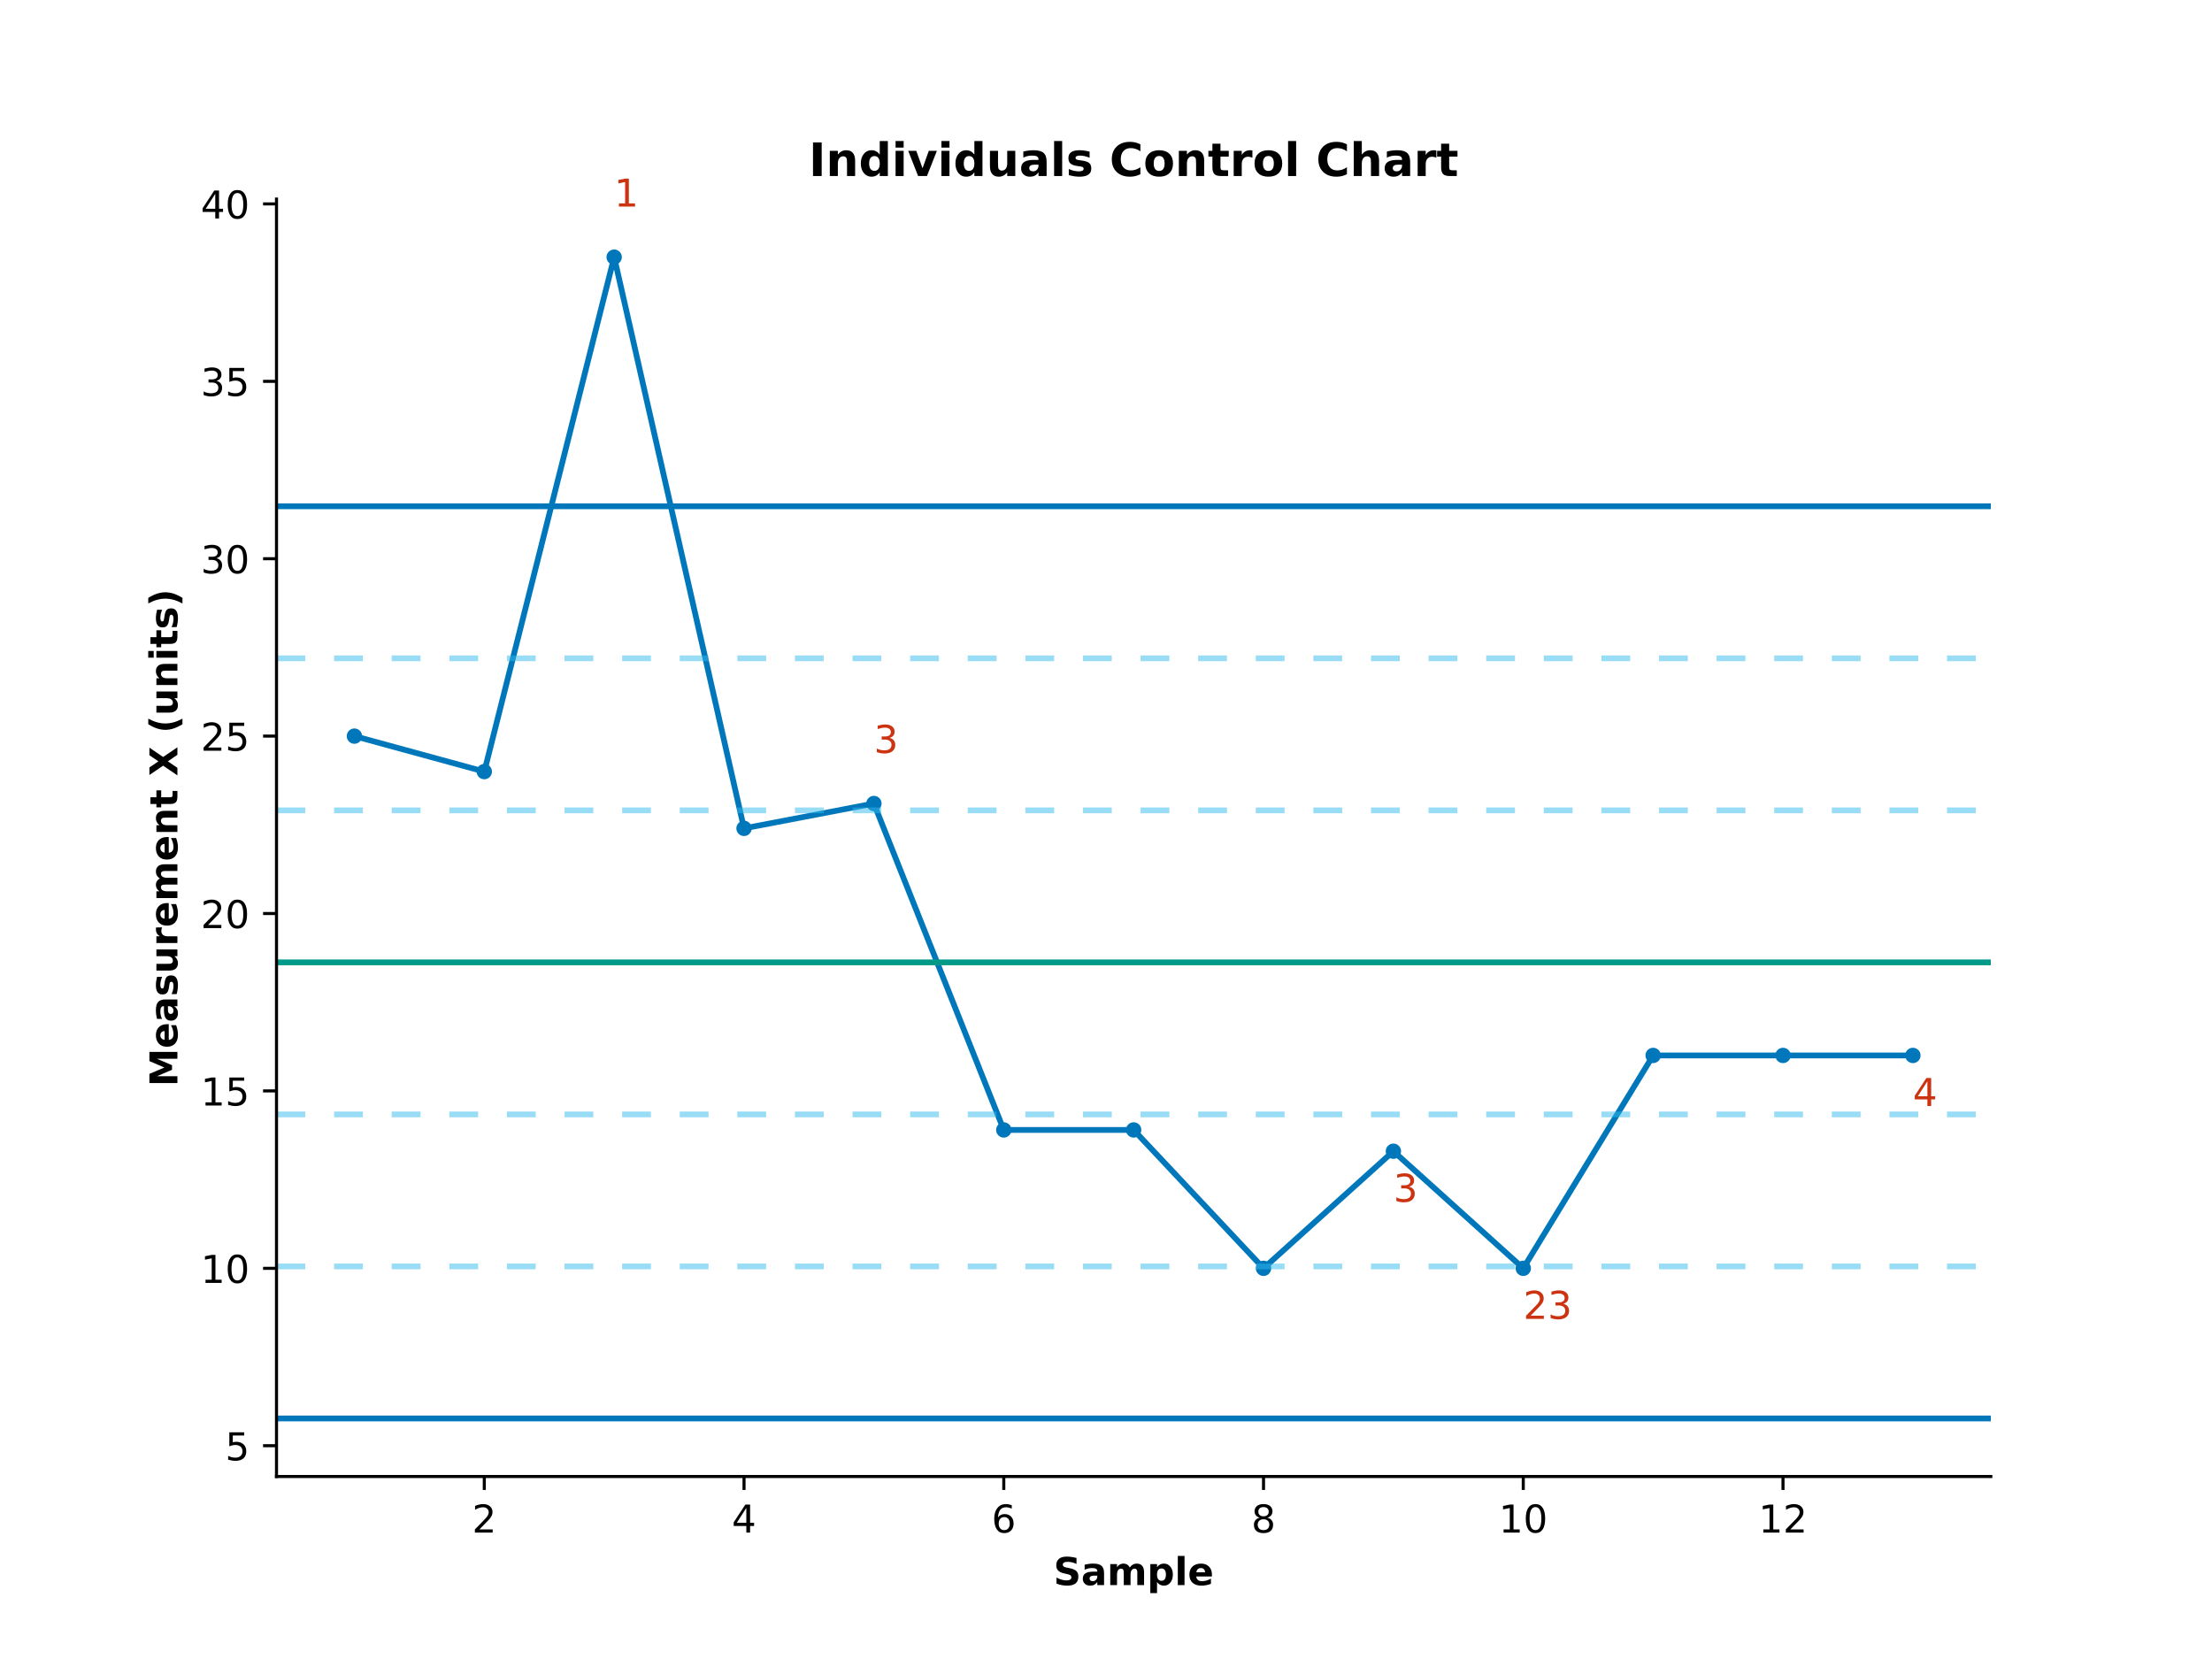
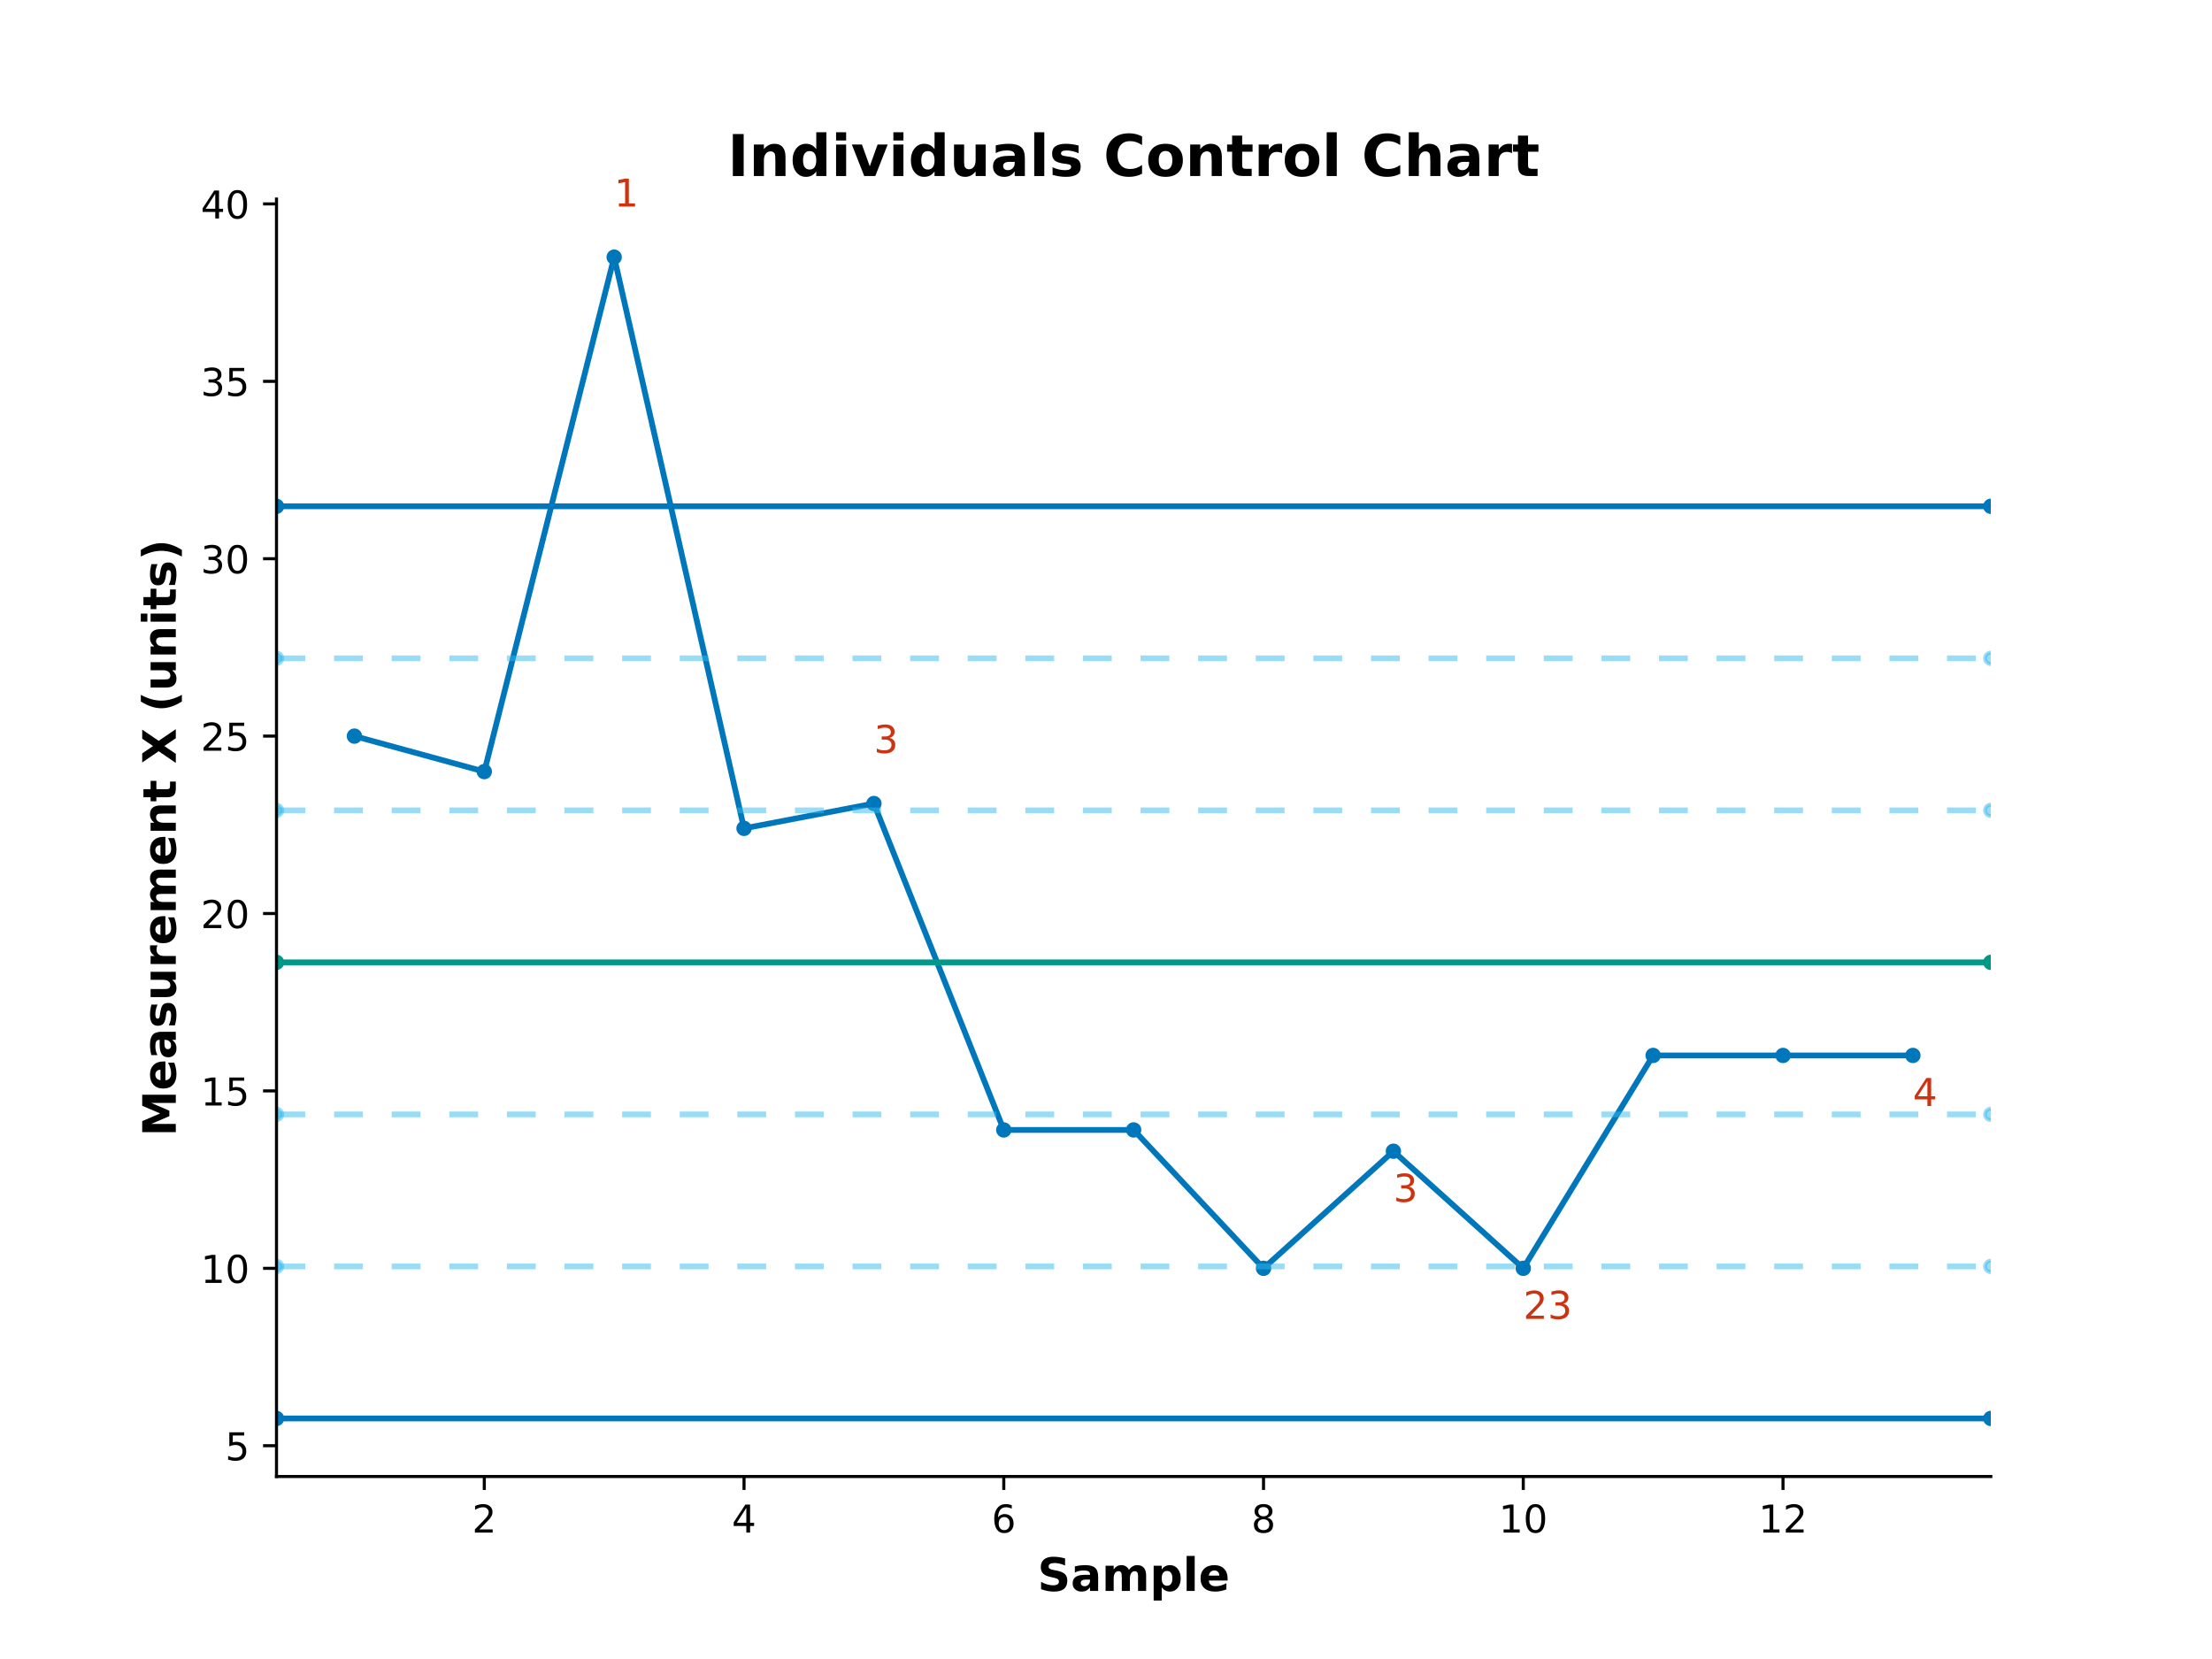
<svg xmlns="http://www.w3.org/2000/svg" xmlns:xlink="http://www.w3.org/1999/xlink" width="576pt" height="432pt" viewBox="0 0 576 432" version="1.1">
  <defs>
    <style type="text/css">*{stroke-linejoin: round; stroke-linecap: butt}</style>
  </defs>
  <g id="figure_1">
    <g id="patch_1">
      <path d="M 0 432  L 576 432  L 576 0  L 0 0  z " style="fill: #ffffff" />
    </g>
    <g id="axes_1">
      <g id="patch_2">
        <path d="M 72 384.48  L 518.4 384.48  L 518.4 51.84  L 72 51.84  z " style="fill: #ffffff" />
      </g>
      <g id="matplotlib.axis_1">
        <g id="xtick_1">
          <g id="line2d_1">
            <defs>
-               <path id="md1ac00a091" d="M 0 0  L 0 3.5  " style="stroke: #000000; stroke-width: 0.8" />
+               <path id="meaa211d26a" d="M 0 0  L 0 3.5  " style="stroke: #000000; stroke-width: 0.8" />
            </defs>
            <g>
-               <use xlink:href="#md1ac00a091" x="126.109" y="384.48" style="stroke: #000000; stroke-width: 0.8" />
+               <use xlink:href="#meaa211d26a" x="126.109" y="384.48" style="stroke: #000000; stroke-width: 0.8" />
            </g>
          </g>
          <g id="text_1">
            <g transform="translate(122.9278 399.0784) scale(0.1 -0.1)">
              <defs>
                <path id="DejaVuSans-32" d="M 1228 531  L 3431 531  L 3431 0  L 469 0  L 469 531  Q 828 903 1448 1529  Q 2069 2156 2228 2338  Q 2531 2678 2651 2914  Q 2772 3150 2772 3378  Q 2772 3750 2511 3984  Q 2250 4219 1831 4219  Q 1534 4219 1204 4116  Q 875 4013 500 3803  L 500 4441  Q 881 4594 1212 4672  Q 1544 4750 1819 4750  Q 2544 4750 2975 4387  Q 3406 4025 3406 3419  Q 3406 3131 3298 2873  Q 3191 2616 2906 2266  Q 2828 2175 2409 1742  Q 1991 1309 1228 531  z " transform="scale(0.015625)" />
              </defs>
              <use xlink:href="#DejaVuSans-32" />
            </g>
          </g>
        </g>
        <g id="xtick_2">
          <g id="line2d_2">
            <g>
-               <use xlink:href="#md1ac00a091" x="193.745" y="384.48" style="stroke: #000000; stroke-width: 0.8" />
+               <use xlink:href="#meaa211d26a" x="193.745" y="384.48" style="stroke: #000000; stroke-width: 0.8" />
            </g>
          </g>
          <g id="text_2">
            <g transform="translate(190.5642 399.0784) scale(0.1 -0.1)">
              <defs>
                <path id="DejaVuSans-34" d="M 2419 4116  L 825 1625  L 2419 1625  L 2419 4116  z M 2253 4666  L 3047 4666  L 3047 1625  L 3713 1625  L 3713 1100  L 3047 1100  L 3047 0  L 2419 0  L 2419 1100  L 313 1100  L 313 1709  L 2253 4666  z " transform="scale(0.015625)" />
              </defs>
              <use xlink:href="#DejaVuSans-34" />
            </g>
          </g>
        </g>
        <g id="xtick_3">
          <g id="line2d_3">
            <g>
-               <use xlink:href="#md1ac00a091" x="261.382" y="384.48" style="stroke: #000000; stroke-width: 0.8" />
+               <use xlink:href="#meaa211d26a" x="261.382" y="384.48" style="stroke: #000000; stroke-width: 0.8" />
            </g>
          </g>
          <g id="text_3">
            <g transform="translate(258.2006 399.0784) scale(0.1 -0.1)">
              <defs>
                <path id="DejaVuSans-36" d="M 2113 2584  Q 1688 2584 1439 2293  Q 1191 2003 1191 1497  Q 1191 994 1439 701  Q 1688 409 2113 409  Q 2538 409 2786 701  Q 3034 994 3034 1497  Q 3034 2003 2786 2293  Q 2538 2584 2113 2584  z M 3366 4563  L 3366 3988  Q 3128 4100 2886 4159  Q 2644 4219 2406 4219  Q 1781 4219 1451 3797  Q 1122 3375 1075 2522  Q 1259 2794 1537 2939  Q 1816 3084 2150 3084  Q 2853 3084 3261 2657  Q 3669 2231 3669 1497  Q 3669 778 3244 343  Q 2819 -91 2113 -91  Q 1303 -91 875 529  Q 447 1150 447 2328  Q 447 3434 972 4092  Q 1497 4750 2381 4750  Q 2619 4750 2861 4703  Q 3103 4656 3366 4563  z " transform="scale(0.015625)" />
              </defs>
              <use xlink:href="#DejaVuSans-36" />
            </g>
          </g>
        </g>
        <g id="xtick_4">
          <g id="line2d_4">
            <g>
-               <use xlink:href="#md1ac00a091" x="329.018" y="384.48" style="stroke: #000000; stroke-width: 0.8" />
+               <use xlink:href="#meaa211d26a" x="329.018" y="384.48" style="stroke: #000000; stroke-width: 0.8" />
            </g>
          </g>
          <g id="text_4">
            <g transform="translate(325.8369 399.0784) scale(0.1 -0.1)">
              <defs>
                <path id="DejaVuSans-38" d="M 2034 2216  Q 1584 2216 1326 1975  Q 1069 1734 1069 1313  Q 1069 891 1326 650  Q 1584 409 2034 409  Q 2484 409 2743 651  Q 3003 894 3003 1313  Q 3003 1734 2745 1975  Q 2488 2216 2034 2216  z M 1403 2484  Q 997 2584 770 2862  Q 544 3141 544 3541  Q 544 4100 942 4425  Q 1341 4750 2034 4750  Q 2731 4750 3128 4425  Q 3525 4100 3525 3541  Q 3525 3141 3298 2862  Q 3072 2584 2669 2484  Q 3125 2378 3379 2068  Q 3634 1759 3634 1313  Q 3634 634 3220 271  Q 2806 -91 2034 -91  Q 1263 -91 848 271  Q 434 634 434 1313  Q 434 1759 690 2068  Q 947 2378 1403 2484  z M 1172 3481  Q 1172 3119 1398 2916  Q 1625 2713 2034 2713  Q 2441 2713 2670 2916  Q 2900 3119 2900 3481  Q 2900 3844 2670 4047  Q 2441 4250 2034 4250  Q 1625 4250 1398 4047  Q 1172 3844 1172 3481  z " transform="scale(0.015625)" />
              </defs>
              <use xlink:href="#DejaVuSans-38" />
            </g>
          </g>
        </g>
        <g id="xtick_5">
          <g id="line2d_5">
            <g>
-               <use xlink:href="#md1ac00a091" x="396.655" y="384.48" style="stroke: #000000; stroke-width: 0.8" />
+               <use xlink:href="#meaa211d26a" x="396.655" y="384.48" style="stroke: #000000; stroke-width: 0.8" />
            </g>
          </g>
          <g id="text_5">
            <g transform="translate(390.292 399.0784) scale(0.1 -0.1)">
              <defs>
                <path id="DejaVuSans-31" d="M 794 531  L 1825 531  L 1825 4091  L 703 3866  L 703 4441  L 1819 4666  L 2450 4666  L 2450 531  L 3481 531  L 3481 0  L 794 0  L 794 531  z " transform="scale(0.015625)" />
                <path id="DejaVuSans-30" d="M 2034 4250  Q 1547 4250 1301 3770  Q 1056 3291 1056 2328  Q 1056 1369 1301 889  Q 1547 409 2034 409  Q 2525 409 2770 889  Q 3016 1369 3016 2328  Q 3016 3291 2770 3770  Q 2525 4250 2034 4250  z M 2034 4750  Q 2819 4750 3233 4129  Q 3647 3509 3647 2328  Q 3647 1150 3233 529  Q 2819 -91 2034 -91  Q 1250 -91 836 529  Q 422 1150 422 2328  Q 422 3509 836 4129  Q 1250 4750 2034 4750  z " transform="scale(0.015625)" />
              </defs>
              <use xlink:href="#DejaVuSans-31" />
              <use xlink:href="#DejaVuSans-30" x="63.623" />
            </g>
          </g>
        </g>
        <g id="xtick_6">
          <g id="line2d_6">
            <g>
-               <use xlink:href="#md1ac00a091" x="464.291" y="384.48" style="stroke: #000000; stroke-width: 0.8" />
+               <use xlink:href="#meaa211d26a" x="464.291" y="384.48" style="stroke: #000000; stroke-width: 0.8" />
            </g>
          </g>
          <g id="text_6">
            <g transform="translate(457.9284 399.0784) scale(0.1 -0.1)">
              <use xlink:href="#DejaVuSans-31" />
              <use xlink:href="#DejaVuSans-32" x="63.623" />
            </g>
          </g>
        </g>
        <g id="text_7">
-           <g transform="translate(274.3305 412.7566) scale(0.1 -0.1)">
+           <g transform="translate(270.1566 414.2763) scale(0.12 -0.12)">
            <defs>
              <path id="DejaVuSans-Bold-53" d="M 3834 4519  L 3834 3531  Q 3450 3703 3084 3790  Q 2719 3878 2394 3878  Q 1963 3878 1756 3759  Q 1550 3641 1550 3391  Q 1550 3203 1689 3098  Q 1828 2994 2194 2919  L 2706 2816  Q 3484 2659 3812 2340  Q 4141 2022 4141 1434  Q 4141 663 3683 286  Q 3225 -91 2284 -91  Q 1841 -91 1394 -6  Q 947 78 500 244  L 500 1259  Q 947 1022 1364 901  Q 1781 781 2169 781  Q 2563 781 2772 912  Q 2981 1044 2981 1288  Q 2981 1506 2839 1625  Q 2697 1744 2272 1838  L 1806 1941  Q 1106 2091 782 2419  Q 459 2747 459 3303  Q 459 4000 909 4375  Q 1359 4750 2203 4750  Q 2588 4750 2994 4692  Q 3400 4634 3834 4519  z " transform="scale(0.015625)" />
              <path id="DejaVuSans-Bold-61" d="M 2106 1575  Q 1756 1575 1579 1456  Q 1403 1338 1403 1106  Q 1403 894 1545 773  Q 1688 653 1941 653  Q 2256 653 2472 879  Q 2688 1106 2688 1447  L 2688 1575  L 2106 1575  z M 3816 1997  L 3816 0  L 2688 0  L 2688 519  Q 2463 200 2181 54  Q 1900 -91 1497 -91  Q 953 -91 614 226  Q 275 544 275 1050  Q 275 1666 698 1953  Q 1122 2241 2028 2241  L 2688 2241  L 2688 2328  Q 2688 2594 2478 2717  Q 2269 2841 1825 2841  Q 1466 2841 1156 2769  Q 847 2697 581 2553  L 581 3406  Q 941 3494 1303 3539  Q 1666 3584 2028 3584  Q 2975 3584 3395 3211  Q 3816 2838 3816 1997  z " transform="scale(0.015625)" />
              <path id="DejaVuSans-Bold-6d" d="M 3781 2919  Q 3994 3244 4286 3414  Q 4578 3584 4928 3584  Q 5531 3584 5847 3212  Q 6163 2841 6163 2131  L 6163 0  L 5038 0  L 5038 1825  Q 5041 1866 5042 1909  Q 5044 1953 5044 2034  Q 5044 2406 4934 2573  Q 4825 2741 4581 2741  Q 4263 2741 4089 2478  Q 3916 2216 3909 1719  L 3909 0  L 2784 0  L 2784 1825  Q 2784 2406 2684 2573  Q 2584 2741 2328 2741  Q 2006 2741 1831 2477  Q 1656 2213 1656 1722  L 1656 0  L 531 0  L 531 3500  L 1656 3500  L 1656 2988  Q 1863 3284 2130 3434  Q 2397 3584 2719 3584  Q 3081 3584 3359 3409  Q 3638 3234 3781 2919  z " transform="scale(0.015625)" />
              <path id="DejaVuSans-Bold-70" d="M 1656 506  L 1656 -1331  L 538 -1331  L 538 3500  L 1656 3500  L 1656 2988  Q 1888 3294 2169 3439  Q 2450 3584 2816 3584  Q 3463 3584 3878 3070  Q 4294 2556 4294 1747  Q 4294 938 3878 423  Q 3463 -91 2816 -91  Q 2450 -91 2169 54  Q 1888 200 1656 506  z M 2400 2772  Q 2041 2772 1848 2508  Q 1656 2244 1656 1747  Q 1656 1250 1848 986  Q 2041 722 2400 722  Q 2759 722 2948 984  Q 3138 1247 3138 1747  Q 3138 2247 2948 2509  Q 2759 2772 2400 2772  z " transform="scale(0.015625)" />
              <path id="DejaVuSans-Bold-6c" d="M 538 4863  L 1656 4863  L 1656 0  L 538 0  L 538 4863  z " transform="scale(0.015625)" />
              <path id="DejaVuSans-Bold-65" d="M 4031 1759  L 4031 1441  L 1416 1441  Q 1456 1047 1700 850  Q 1944 653 2381 653  Q 2734 653 3104 758  Q 3475 863 3866 1075  L 3866 213  Q 3469 63 3072 -14  Q 2675 -91 2278 -91  Q 1328 -91 801 392  Q 275 875 275 1747  Q 275 2603 792 3093  Q 1309 3584 2216 3584  Q 3041 3584 3536 3087  Q 4031 2591 4031 1759  z M 2881 2131  Q 2881 2450 2695 2645  Q 2509 2841 2209 2841  Q 1884 2841 1681 2658  Q 1478 2475 1428 2131  L 2881 2131  z " transform="scale(0.015625)" />
            </defs>
            <use xlink:href="#DejaVuSans-Bold-53" />
            <use xlink:href="#DejaVuSans-Bold-61" x="72.021" />
            <use xlink:href="#DejaVuSans-Bold-6d" x="139.502" />
            <use xlink:href="#DejaVuSans-Bold-70" x="243.701" />
            <use xlink:href="#DejaVuSans-Bold-6c" x="315.283" />
            <use xlink:href="#DejaVuSans-Bold-65" x="349.561" />
          </g>
        </g>
      </g>
      <g id="matplotlib.axis_2">
        <g id="ytick_1">
          <g id="line2d_7">
            <defs>
-               <path id="md21bd711ea" d="M 0 0  L -3.5 0  " style="stroke: #000000; stroke-width: 0.8" />
+               <path id="m9c73ba6637" d="M 0 0  L -3.5 0  " style="stroke: #000000; stroke-width: 0.8" />
            </defs>
            <g>
-               <use xlink:href="#md21bd711ea" x="72" y="376.46" style="stroke: #000000; stroke-width: 0.8" />
+               <use xlink:href="#m9c73ba6637" x="72" y="376.46" style="stroke: #000000; stroke-width: 0.8" />
            </g>
          </g>
          <g id="text_8">
            <g transform="translate(58.6375 380.2589) scale(0.1 -0.1)">
              <defs>
                <path id="DejaVuSans-35" d="M 691 4666  L 3169 4666  L 3169 4134  L 1269 4134  L 1269 2991  Q 1406 3038 1543 3061  Q 1681 3084 1819 3084  Q 2600 3084 3056 2656  Q 3513 2228 3513 1497  Q 3513 744 3044 326  Q 2575 -91 1722 -91  Q 1428 -91 1123 -41  Q 819 9 494 109  L 494 744  Q 775 591 1075 516  Q 1375 441 1709 441  Q 2250 441 2565 725  Q 2881 1009 2881 1497  Q 2881 1984 2565 2268  Q 2250 2553 1709 2553  Q 1456 2553 1204 2497  Q 953 2441 691 2322  L 691 4666  z " transform="scale(0.015625)" />
              </defs>
              <use xlink:href="#DejaVuSans-35" />
            </g>
          </g>
        </g>
        <g id="ytick_2">
          <g id="line2d_8">
            <g>
-               <use xlink:href="#md21bd711ea" x="72" y="330.266" style="stroke: #000000; stroke-width: 0.8" />
+               <use xlink:href="#m9c73ba6637" x="72" y="330.266" style="stroke: #000000; stroke-width: 0.8" />
            </g>
          </g>
          <g id="text_9">
            <g transform="translate(52.275 334.0649) scale(0.1 -0.1)">
              <use xlink:href="#DejaVuSans-31" />
              <use xlink:href="#DejaVuSans-30" x="63.623" />
            </g>
          </g>
        </g>
        <g id="ytick_3">
          <g id="line2d_9">
            <g>
-               <use xlink:href="#md21bd711ea" x="72" y="284.072" style="stroke: #000000; stroke-width: 0.8" />
+               <use xlink:href="#m9c73ba6637" x="72" y="284.072" style="stroke: #000000; stroke-width: 0.8" />
            </g>
          </g>
          <g id="text_10">
            <g transform="translate(52.275 287.871) scale(0.1 -0.1)">
              <use xlink:href="#DejaVuSans-31" />
              <use xlink:href="#DejaVuSans-35" x="63.623" />
            </g>
          </g>
        </g>
        <g id="ytick_4">
          <g id="line2d_10">
            <g>
-               <use xlink:href="#md21bd711ea" x="72" y="237.878" style="stroke: #000000; stroke-width: 0.8" />
+               <use xlink:href="#m9c73ba6637" x="72" y="237.878" style="stroke: #000000; stroke-width: 0.8" />
            </g>
          </g>
          <g id="text_11">
            <g transform="translate(52.275 241.677) scale(0.1 -0.1)">
              <use xlink:href="#DejaVuSans-32" />
              <use xlink:href="#DejaVuSans-30" x="63.623" />
            </g>
          </g>
        </g>
        <g id="ytick_5">
          <g id="line2d_11">
            <g>
-               <use xlink:href="#md21bd711ea" x="72" y="191.684" style="stroke: #000000; stroke-width: 0.8" />
+               <use xlink:href="#m9c73ba6637" x="72" y="191.684" style="stroke: #000000; stroke-width: 0.8" />
            </g>
          </g>
          <g id="text_12">
            <g transform="translate(52.275 195.483) scale(0.1 -0.1)">
              <use xlink:href="#DejaVuSans-32" />
              <use xlink:href="#DejaVuSans-35" x="63.623" />
            </g>
          </g>
        </g>
        <g id="ytick_6">
          <g id="line2d_12">
            <g>
-               <use xlink:href="#md21bd711ea" x="72" y="145.49" style="stroke: #000000; stroke-width: 0.8" />
+               <use xlink:href="#m9c73ba6637" x="72" y="145.49" style="stroke: #000000; stroke-width: 0.8" />
            </g>
          </g>
          <g id="text_13">
            <g transform="translate(52.275 149.289) scale(0.1 -0.1)">
              <defs>
                <path id="DejaVuSans-33" d="M 2597 2516  Q 3050 2419 3304 2112  Q 3559 1806 3559 1356  Q 3559 666 3084 287  Q 2609 -91 1734 -91  Q 1441 -91 1130 -33  Q 819 25 488 141  L 488 750  Q 750 597 1062 519  Q 1375 441 1716 441  Q 2309 441 2620 675  Q 2931 909 2931 1356  Q 2931 1769 2642 2001  Q 2353 2234 1838 2234  L 1294 2234  L 1294 2753  L 1863 2753  Q 2328 2753 2575 2939  Q 2822 3125 2822 3475  Q 2822 3834 2567 4026  Q 2313 4219 1838 4219  Q 1578 4219 1281 4162  Q 984 4106 628 3988  L 628 4550  Q 988 4650 1302 4700  Q 1616 4750 1894 4750  Q 2613 4750 3031 4423  Q 3450 4097 3450 3541  Q 3450 3153 3228 2886  Q 3006 2619 2597 2516  z " transform="scale(0.015625)" />
              </defs>
              <use xlink:href="#DejaVuSans-33" />
              <use xlink:href="#DejaVuSans-30" x="63.623" />
            </g>
          </g>
        </g>
        <g id="ytick_7">
          <g id="line2d_13">
            <g>
-               <use xlink:href="#md21bd711ea" x="72" y="99.296" style="stroke: #000000; stroke-width: 0.8" />
+               <use xlink:href="#m9c73ba6637" x="72" y="99.296" style="stroke: #000000; stroke-width: 0.8" />
            </g>
          </g>
          <g id="text_14">
            <g transform="translate(52.275 103.095) scale(0.1 -0.1)">
              <use xlink:href="#DejaVuSans-33" />
              <use xlink:href="#DejaVuSans-35" x="63.623" />
            </g>
          </g>
        </g>
        <g id="ytick_8">
          <g id="line2d_14">
            <g>
-               <use xlink:href="#md21bd711ea" x="72" y="53.102" style="stroke: #000000; stroke-width: 0.8" />
+               <use xlink:href="#m9c73ba6637" x="72" y="53.102" style="stroke: #000000; stroke-width: 0.8" />
            </g>
          </g>
          <g id="text_15">
            <g transform="translate(52.275 56.90102) scale(0.1 -0.1)">
              <use xlink:href="#DejaVuSans-34" />
              <use xlink:href="#DejaVuSans-30" x="63.623" />
            </g>
          </g>
        </g>
        <g id="text_16">
-           <g transform="translate(46.19531 282.9491) rotate(-90) scale(0.1 -0.1)">
+           <g transform="translate(45.77938 295.9069) rotate(-90) scale(0.12 -0.12)">
            <defs>
              <path id="DejaVuSans-Bold-4d" d="M 588 4666  L 2119 4666  L 3181 2169  L 4250 4666  L 5778 4666  L 5778 0  L 4641 0  L 4641 3413  L 3566 897  L 2803 897  L 1728 3413  L 1728 0  L 588 0  L 588 4666  z " transform="scale(0.015625)" />
              <path id="DejaVuSans-Bold-73" d="M 3272 3391  L 3272 2541  Q 2913 2691 2578 2766  Q 2244 2841 1947 2841  Q 1628 2841 1473 2761  Q 1319 2681 1319 2516  Q 1319 2381 1436 2309  Q 1553 2238 1856 2203  L 2053 2175  Q 2913 2066 3209 1816  Q 3506 1566 3506 1031  Q 3506 472 3093 190  Q 2681 -91 1863 -91  Q 1516 -91 1145 -36  Q 775 19 384 128  L 384 978  Q 719 816 1070 734  Q 1422 653 1784 653  Q 2113 653 2278 743  Q 2444 834 2444 1013  Q 2444 1163 2330 1236  Q 2216 1309 1875 1350  L 1678 1375  Q 931 1469 631 1722  Q 331 1975 331 2491  Q 331 3047 712 3315  Q 1094 3584 1881 3584  Q 2191 3584 2531 3537  Q 2872 3491 3272 3391  z " transform="scale(0.015625)" />
              <path id="DejaVuSans-Bold-75" d="M 500 1363  L 500 3500  L 1625 3500  L 1625 3150  Q 1625 2866 1622 2436  Q 1619 2006 1619 1863  Q 1619 1441 1641 1255  Q 1663 1069 1716 984  Q 1784 875 1895 815  Q 2006 756 2150 756  Q 2500 756 2700 1025  Q 2900 1294 2900 1772  L 2900 3500  L 4019 3500  L 4019 0  L 2900 0  L 2900 506  Q 2647 200 2364 54  Q 2081 -91 1741 -91  Q 1134 -91 817 281  Q 500 653 500 1363  z " transform="scale(0.015625)" />
              <path id="DejaVuSans-Bold-72" d="M 3138 2547  Q 2991 2616 2845 2648  Q 2700 2681 2553 2681  Q 2122 2681 1889 2404  Q 1656 2128 1656 1613  L 1656 0  L 538 0  L 538 3500  L 1656 3500  L 1656 2925  Q 1872 3269 2151 3426  Q 2431 3584 2822 3584  Q 2878 3584 2943 3579  Q 3009 3575 3134 3559  L 3138 2547  z " transform="scale(0.015625)" />
              <path id="DejaVuSans-Bold-6e" d="M 4056 2131  L 4056 0  L 2931 0  L 2931 347  L 2931 1631  Q 2931 2084 2911 2256  Q 2891 2428 2841 2509  Q 2775 2619 2662 2680  Q 2550 2741 2406 2741  Q 2056 2741 1856 2470  Q 1656 2200 1656 1722  L 1656 0  L 538 0  L 538 3500  L 1656 3500  L 1656 2988  Q 1909 3294 2193 3439  Q 2478 3584 2822 3584  Q 3428 3584 3742 3212  Q 4056 2841 4056 2131  z " transform="scale(0.015625)" />
              <path id="DejaVuSans-Bold-74" d="M 1759 4494  L 1759 3500  L 2913 3500  L 2913 2700  L 1759 2700  L 1759 1216  Q 1759 972 1856 886  Q 1953 800 2241 800  L 2816 800  L 2816 0  L 1856 0  Q 1194 0 917 276  Q 641 553 641 1216  L 641 2700  L 84 2700  L 84 3500  L 641 3500  L 641 4494  L 1759 4494  z " transform="scale(0.015625)" />
              <path id="DejaVuSans-Bold-20" transform="scale(0.015625)" />
              <path id="DejaVuSans-Bold-58" d="M 3188 2381  L 4806 0  L 3553 0  L 2463 1594  L 1381 0  L 122 0  L 1741 2381  L 184 4666  L 1441 4666  L 2463 3163  L 3481 4666  L 4744 4666  L 3188 2381  z " transform="scale(0.015625)" />
              <path id="DejaVuSans-Bold-28" d="M 2413 -844  L 1484 -844  Q 1006 -72 778 623  Q 550 1319 550 2003  Q 550 2688 779 3389  Q 1009 4091 1484 4856  L 2413 4856  Q 2013 4116 1813 3408  Q 1613 2700 1613 2009  Q 1613 1319 1811 609  Q 2009 -100 2413 -844  z " transform="scale(0.015625)" />
              <path id="DejaVuSans-Bold-69" d="M 538 3500  L 1656 3500  L 1656 0  L 538 0  L 538 3500  z M 538 4863  L 1656 4863  L 1656 3950  L 538 3950  L 538 4863  z " transform="scale(0.015625)" />
              <path id="DejaVuSans-Bold-29" d="M 513 -844  Q 913 -100 1113 609  Q 1313 1319 1313 2009  Q 1313 2700 1113 3408  Q 913 4116 513 4856  L 1441 4856  Q 1916 4091 2145 3389  Q 2375 2688 2375 2003  Q 2375 1319 2147 623  Q 1919 -72 1441 -844  L 513 -844  z " transform="scale(0.015625)" />
            </defs>
            <use xlink:href="#DejaVuSans-Bold-4d" />
            <use xlink:href="#DejaVuSans-Bold-65" x="99.512" />
            <use xlink:href="#DejaVuSans-Bold-61" x="167.334" />
            <use xlink:href="#DejaVuSans-Bold-73" x="234.814" />
            <use xlink:href="#DejaVuSans-Bold-75" x="294.336" />
            <use xlink:href="#DejaVuSans-Bold-72" x="365.527" />
            <use xlink:href="#DejaVuSans-Bold-65" x="414.844" />
            <use xlink:href="#DejaVuSans-Bold-6d" x="482.666" />
            <use xlink:href="#DejaVuSans-Bold-65" x="586.865" />
            <use xlink:href="#DejaVuSans-Bold-6e" x="654.688" />
            <use xlink:href="#DejaVuSans-Bold-74" x="725.879" />
            <use xlink:href="#DejaVuSans-Bold-20" x="773.682" />
            <use xlink:href="#DejaVuSans-Bold-58" x="808.496" />
            <use xlink:href="#DejaVuSans-Bold-20" x="885.596" />
            <use xlink:href="#DejaVuSans-Bold-28" x="920.41" />
            <use xlink:href="#DejaVuSans-Bold-75" x="966.113" />
            <use xlink:href="#DejaVuSans-Bold-6e" x="1037.305" />
            <use xlink:href="#DejaVuSans-Bold-69" x="1108.496" />
            <use xlink:href="#DejaVuSans-Bold-74" x="1142.773" />
            <use xlink:href="#DejaVuSans-Bold-73" x="1190.576" />
            <use xlink:href="#DejaVuSans-Bold-29" x="1250.098" />
          </g>
        </g>
      </g>
      <g id="line2d_15">
-         <path d="M 92.291 191.684  L 126.109 200.923  L 159.927 66.96  L 193.745 215.705  L 227.564 209.237  L 261.382 294.234  L 295.2 294.234  L 329.018 330.266  L 362.836 299.778  L 396.655 330.266  L 430.473 274.833  L 464.291 274.833  L 498.109 274.833  " clip-path="url(#p73ea604e9a)" style="fill: none; stroke: #0077bb; stroke-width: 1.5; stroke-linecap: square" />
+         <path d="M 92.291 191.684  L 126.109 200.923  L 159.927 66.96  L 193.745 215.705  L 227.564 209.237  L 261.382 294.234  L 295.2 294.234  L 329.018 330.266  L 362.836 299.778  L 396.655 330.266  L 430.473 274.833  L 464.291 274.833  L 498.109 274.833  " clip-path="url(#p60522665a7)" style="fill: none; stroke: #0077bb; stroke-width: 1.5; stroke-linecap: square" />
        <defs>
-           <path id="m50989703f7" d="M 0 1.5  C 0.398 1.5 0.779 1.342 1.061 1.061  C 1.342 0.779 1.5 0.398 1.5 0  C 1.5 -0.398 1.342 -0.779 1.061 -1.061  C 0.779 -1.342 0.398 -1.5 0 -1.5  C -0.398 -1.5 -0.779 -1.342 -1.061 -1.061  C -1.342 -0.779 -1.5 -0.398 -1.5 0  C -1.5 0.398 -1.342 0.779 -1.061 1.061  C -0.779 1.342 -0.398 1.5 0 1.5  z " style="stroke: #0077bb" />
+           <path id="m4fbea910b5" d="M 0 1.5  C 0.398 1.5 0.779 1.342 1.061 1.061  C 1.342 0.779 1.5 0.398 1.5 0  C 1.5 -0.398 1.342 -0.779 1.061 -1.061  C 0.779 -1.342 0.398 -1.5 0 -1.5  C -0.398 -1.5 -0.779 -1.342 -1.061 -1.061  C -1.342 -0.779 -1.5 -0.398 -1.5 0  C -1.5 0.398 -1.342 0.779 -1.061 1.061  C -0.779 1.342 -0.398 1.5 0 1.5  z " style="stroke: #0077bb" />
        </defs>
-         <g clip-path="url(#p73ea604e9a)">
-           <use xlink:href="#m50989703f7" x="92.291" y="191.684" style="fill: #0077bb; stroke: #0077bb" />
-           <use xlink:href="#m50989703f7" x="126.109" y="200.923" style="fill: #0077bb; stroke: #0077bb" />
-           <use xlink:href="#m50989703f7" x="159.927" y="66.96" style="fill: #0077bb; stroke: #0077bb" />
-           <use xlink:href="#m50989703f7" x="193.745" y="215.705" style="fill: #0077bb; stroke: #0077bb" />
-           <use xlink:href="#m50989703f7" x="227.564" y="209.237" style="fill: #0077bb; stroke: #0077bb" />
-           <use xlink:href="#m50989703f7" x="261.382" y="294.234" style="fill: #0077bb; stroke: #0077bb" />
-           <use xlink:href="#m50989703f7" x="295.2" y="294.234" style="fill: #0077bb; stroke: #0077bb" />
-           <use xlink:href="#m50989703f7" x="329.018" y="330.266" style="fill: #0077bb; stroke: #0077bb" />
-           <use xlink:href="#m50989703f7" x="362.836" y="299.778" style="fill: #0077bb; stroke: #0077bb" />
-           <use xlink:href="#m50989703f7" x="396.655" y="330.266" style="fill: #0077bb; stroke: #0077bb" />
-           <use xlink:href="#m50989703f7" x="430.473" y="274.833" style="fill: #0077bb; stroke: #0077bb" />
-           <use xlink:href="#m50989703f7" x="464.291" y="274.833" style="fill: #0077bb; stroke: #0077bb" />
-           <use xlink:href="#m50989703f7" x="498.109" y="274.833" style="fill: #0077bb; stroke: #0077bb" />
+         <g clip-path="url(#p60522665a7)">
+           <use xlink:href="#m4fbea910b5" x="92.291" y="191.684" style="fill: #0077bb; stroke: #0077bb" />
+           <use xlink:href="#m4fbea910b5" x="126.109" y="200.923" style="fill: #0077bb; stroke: #0077bb" />
+           <use xlink:href="#m4fbea910b5" x="159.927" y="66.96" style="fill: #0077bb; stroke: #0077bb" />
+           <use xlink:href="#m4fbea910b5" x="193.745" y="215.705" style="fill: #0077bb; stroke: #0077bb" />
+           <use xlink:href="#m4fbea910b5" x="227.564" y="209.237" style="fill: #0077bb; stroke: #0077bb" />
+           <use xlink:href="#m4fbea910b5" x="261.382" y="294.234" style="fill: #0077bb; stroke: #0077bb" />
+           <use xlink:href="#m4fbea910b5" x="295.2" y="294.234" style="fill: #0077bb; stroke: #0077bb" />
+           <use xlink:href="#m4fbea910b5" x="329.018" y="330.266" style="fill: #0077bb; stroke: #0077bb" />
+           <use xlink:href="#m4fbea910b5" x="362.836" y="299.778" style="fill: #0077bb; stroke: #0077bb" />
+           <use xlink:href="#m4fbea910b5" x="396.655" y="330.266" style="fill: #0077bb; stroke: #0077bb" />
+           <use xlink:href="#m4fbea910b5" x="430.473" y="274.833" style="fill: #0077bb; stroke: #0077bb" />
+           <use xlink:href="#m4fbea910b5" x="464.291" y="274.833" style="fill: #0077bb; stroke: #0077bb" />
+           <use xlink:href="#m4fbea910b5" x="498.109" y="274.833" style="fill: #0077bb; stroke: #0077bb" />
        </g>
      </g>
      <g id="line2d_16">
-         <path d="M 72 250.599  L 518.4 250.599  " clip-path="url(#p73ea604e9a)" style="fill: none; stroke: #009988; stroke-width: 1.5; stroke-linecap: square" />
+         <path d="M 72 250.599  L 518.4 250.599  " clip-path="url(#p60522665a7)" style="fill: none; stroke: #009988; stroke-width: 1.5; stroke-linecap: square" />
+         <defs>
+           <path id="mf989ac0e37" d="M 0 1.5  C 0.398 1.5 0.779 1.342 1.061 1.061  C 1.342 0.779 1.5 0.398 1.5 0  C 1.5 -0.398 1.342 -0.779 1.061 -1.061  C 0.779 -1.342 0.398 -1.5 0 -1.5  C -0.398 -1.5 -0.779 -1.342 -1.061 -1.061  C -1.342 -0.779 -1.5 -0.398 -1.5 0  C -1.5 0.398 -1.342 0.779 -1.061 1.061  C -0.779 1.342 -0.398 1.5 0 1.5  z " style="stroke: #009988" />
+         </defs>
+         <g clip-path="url(#p60522665a7)">
+           <use xlink:href="#mf989ac0e37" x="72" y="250.599" style="fill: #009988; stroke: #009988" />
+           <use xlink:href="#mf989ac0e37" x="518.4" y="250.599" style="fill: #009988; stroke: #009988" />
+         </g>
      </g>
      <g id="line2d_17">
-         <path d="M 72 131.838  L 518.4 131.838  " clip-path="url(#p73ea604e9a)" style="fill: none; stroke: #0077bb; stroke-width: 1.5; stroke-linecap: square" />
+         <path d="M 72 131.838  L 518.4 131.838  " clip-path="url(#p60522665a7)" style="fill: none; stroke: #0077bb; stroke-width: 1.5; stroke-linecap: square" />
+         <g clip-path="url(#p60522665a7)">
+           <use xlink:href="#m4fbea910b5" x="72" y="131.838" style="fill: #0077bb; stroke: #0077bb" />
+           <use xlink:href="#m4fbea910b5" x="518.4" y="131.838" style="fill: #0077bb; stroke: #0077bb" />
+         </g>
      </g>
      <g id="line2d_18">
-         <path d="M 72 369.36  L 518.4 369.36  " clip-path="url(#p73ea604e9a)" style="fill: none; stroke: #0077bb; stroke-width: 1.5; stroke-linecap: square" />
+         <path d="M 72 369.36  L 518.4 369.36  " clip-path="url(#p60522665a7)" style="fill: none; stroke: #0077bb; stroke-width: 1.5; stroke-linecap: square" />
+         <g clip-path="url(#p60522665a7)">
+           <use xlink:href="#m4fbea910b5" x="72" y="369.36" style="fill: #0077bb; stroke: #0077bb" />
+           <use xlink:href="#m4fbea910b5" x="518.4" y="369.36" style="fill: #0077bb; stroke: #0077bb" />
+         </g>
      </g>
      <g id="line2d_19">
-         <path d="M 72 211.012  L 518.4 211.012  " clip-path="url(#p73ea604e9a)" style="fill: none; stroke-dasharray: 7.5,7.5; stroke-dashoffset: 0; stroke: #33bbee; stroke-opacity: 0.5; stroke-width: 1.5" />
+         <path d="M 72 211.012  L 518.4 211.012  " clip-path="url(#p60522665a7)" style="fill: none; stroke-dasharray: 7.5,7.5; stroke-dashoffset: 0; stroke: #33bbee; stroke-opacity: 0.5; stroke-width: 1.5" />
+         <defs>
+           <path id="m12463e990a" d="M 0 1.5  C 0.398 1.5 0.779 1.342 1.061 1.061  C 1.342 0.779 1.5 0.398 1.5 0  C 1.5 -0.398 1.342 -0.779 1.061 -1.061  C 0.779 -1.342 0.398 -1.5 0 -1.5  C -0.398 -1.5 -0.779 -1.342 -1.061 -1.061  C -1.342 -0.779 -1.5 -0.398 -1.5 0  C -1.5 0.398 -1.342 0.779 -1.061 1.061  C -0.779 1.342 -0.398 1.5 0 1.5  z " style="stroke: #33bbee; stroke-opacity: 0.5" />
+         </defs>
+         <g clip-path="url(#p60522665a7)">
+           <use xlink:href="#m12463e990a" x="72" y="211.012" style="fill: #33bbee; fill-opacity: 0.5; stroke: #33bbee; stroke-opacity: 0.5" />
+           <use xlink:href="#m12463e990a" x="518.4" y="211.012" style="fill: #33bbee; fill-opacity: 0.5; stroke: #33bbee; stroke-opacity: 0.5" />
+         </g>
      </g>
      <g id="line2d_20">
-         <path d="M 72 290.186  L 518.4 290.186  " clip-path="url(#p73ea604e9a)" style="fill: none; stroke-dasharray: 7.5,7.5; stroke-dashoffset: 0; stroke: #33bbee; stroke-opacity: 0.5; stroke-width: 1.5" />
+         <path d="M 72 290.186  L 518.4 290.186  " clip-path="url(#p60522665a7)" style="fill: none; stroke-dasharray: 7.5,7.5; stroke-dashoffset: 0; stroke: #33bbee; stroke-opacity: 0.5; stroke-width: 1.5" />
+         <g clip-path="url(#p60522665a7)">
+           <use xlink:href="#m12463e990a" x="72" y="290.186" style="fill: #33bbee; fill-opacity: 0.5; stroke: #33bbee; stroke-opacity: 0.5" />
+           <use xlink:href="#m12463e990a" x="518.4" y="290.186" style="fill: #33bbee; fill-opacity: 0.5; stroke: #33bbee; stroke-opacity: 0.5" />
+         </g>
      </g>
      <g id="line2d_21">
-         <path d="M 72 171.425  L 518.4 171.425  " clip-path="url(#p73ea604e9a)" style="fill: none; stroke-dasharray: 7.5,7.5; stroke-dashoffset: 0; stroke: #33bbee; stroke-opacity: 0.5; stroke-width: 1.5" />
+         <path d="M 72 171.425  L 518.4 171.425  " clip-path="url(#p60522665a7)" style="fill: none; stroke-dasharray: 7.5,7.5; stroke-dashoffset: 0; stroke: #33bbee; stroke-opacity: 0.5; stroke-width: 1.5" />
+         <g clip-path="url(#p60522665a7)">
+           <use xlink:href="#m12463e990a" x="72" y="171.425" style="fill: #33bbee; fill-opacity: 0.5; stroke: #33bbee; stroke-opacity: 0.5" />
+           <use xlink:href="#m12463e990a" x="518.4" y="171.425" style="fill: #33bbee; fill-opacity: 0.5; stroke: #33bbee; stroke-opacity: 0.5" />
+         </g>
      </g>
      <g id="line2d_22">
-         <path d="M 72 329.773  L 518.4 329.773  " clip-path="url(#p73ea604e9a)" style="fill: none; stroke-dasharray: 7.5,7.5; stroke-dashoffset: 0; stroke: #33bbee; stroke-opacity: 0.5; stroke-width: 1.5" />
+         <path d="M 72 329.773  L 518.4 329.773  " clip-path="url(#p60522665a7)" style="fill: none; stroke-dasharray: 7.5,7.5; stroke-dashoffset: 0; stroke: #33bbee; stroke-opacity: 0.5; stroke-width: 1.5" />
+         <g clip-path="url(#p60522665a7)">
+           <use xlink:href="#m12463e990a" x="72" y="329.773" style="fill: #33bbee; fill-opacity: 0.5; stroke: #33bbee; stroke-opacity: 0.5" />
+           <use xlink:href="#m12463e990a" x="518.4" y="329.773" style="fill: #33bbee; fill-opacity: 0.5; stroke: #33bbee; stroke-opacity: 0.5" />
+         </g>
      </g>
      <g id="patch_3">
        <path d="M 72 384.48  L 72 51.84  " style="fill: none; stroke: #000000; stroke-width: 0.8; stroke-linejoin: miter; stroke-linecap: square" />
      </g>
      <g id="patch_4">
        <path d="M 72 384.48  L 518.4 384.48  " style="fill: none; stroke: #000000; stroke-width: 0.8; stroke-linejoin: miter; stroke-linecap: square" />
      </g>
      <g id="text_17">
        <g style="fill: #cc3311" transform="translate(159.9273 53.79471) scale(0.1 -0.1)">
          <use xlink:href="#DejaVuSans-31" />
        </g>
      </g>
      <g id="text_18">
        <g style="fill: #cc3311" transform="translate(227.5636 196.0722) scale(0.1 -0.1)">
          <use xlink:href="#DejaVuSans-33" />
        </g>
      </g>
      <g id="text_19">
        <g style="fill: #cc3311" transform="translate(396.6545 343.431) scale(0.1 -0.1)">
          <use xlink:href="#DejaVuSans-32" />
          <use xlink:href="#DejaVuSans-33" x="63.623" />
        </g>
      </g>
      <g id="text_20">
        <g style="fill: #cc3311" transform="translate(362.8364 312.943) scale(0.1 -0.1)">
          <use xlink:href="#DejaVuSans-33" />
        </g>
      </g>
      <g id="text_21">
        <g style="fill: #cc3311" transform="translate(498.1091 287.9982) scale(0.1 -0.1)">
          <use xlink:href="#DejaVuSans-34" />
        </g>
      </g>
      <g id="text_22">
-         <g transform="translate(210.6037 45.84) scale(0.12 -0.12)">
+         <g transform="translate(189.4547 45.84) scale(0.15 -0.15)">
          <defs>
            <path id="DejaVuSans-Bold-49" d="M 588 4666  L 1791 4666  L 1791 0  L 588 0  L 588 4666  z " transform="scale(0.015625)" />
            <path id="DejaVuSans-Bold-64" d="M 2919 2988  L 2919 4863  L 4044 4863  L 4044 0  L 2919 0  L 2919 506  Q 2688 197 2409 53  Q 2131 -91 1766 -91  Q 1119 -91 703 423  Q 288 938 288 1747  Q 288 2556 703 3070  Q 1119 3584 1766 3584  Q 2128 3584 2408 3439  Q 2688 3294 2919 2988  z M 2181 722  Q 2541 722 2730 984  Q 2919 1247 2919 1747  Q 2919 2247 2730 2509  Q 2541 2772 2181 2772  Q 1825 2772 1636 2509  Q 1447 2247 1447 1747  Q 1447 1247 1636 984  Q 1825 722 2181 722  z " transform="scale(0.015625)" />
            <path id="DejaVuSans-Bold-76" d="M 97 3500  L 1216 3500  L 2088 1081  L 2956 3500  L 4078 3500  L 2700 0  L 1472 0  L 97 3500  z " transform="scale(0.015625)" />
            <path id="DejaVuSans-Bold-43" d="M 4288 256  Q 3956 84 3597 -3  Q 3238 -91 2847 -91  Q 1681 -91 1000 561  Q 319 1213 319 2328  Q 319 3447 1000 4098  Q 1681 4750 2847 4750  Q 3238 4750 3597 4662  Q 3956 4575 4288 4403  L 4288 3438  Q 3953 3666 3628 3772  Q 3303 3878 2944 3878  Q 2300 3878 1931 3465  Q 1563 3053 1563 2328  Q 1563 1606 1931 1193  Q 2300 781 2944 781  Q 3303 781 3628 887  Q 3953 994 4288 1222  L 4288 256  z " transform="scale(0.015625)" />
            <path id="DejaVuSans-Bold-6f" d="M 2203 2784  Q 1831 2784 1636 2517  Q 1441 2250 1441 1747  Q 1441 1244 1636 976  Q 1831 709 2203 709  Q 2569 709 2762 976  Q 2956 1244 2956 1747  Q 2956 2250 2762 2517  Q 2569 2784 2203 2784  z M 2203 3584  Q 3106 3584 3614 3096  Q 4122 2609 4122 1747  Q 4122 884 3614 396  Q 3106 -91 2203 -91  Q 1297 -91 786 396  Q 275 884 275 1747  Q 275 2609 786 3096  Q 1297 3584 2203 3584  z " transform="scale(0.015625)" />
            <path id="DejaVuSans-Bold-68" d="M 4056 2131  L 4056 0  L 2931 0  L 2931 347  L 2931 1625  Q 2931 2084 2911 2256  Q 2891 2428 2841 2509  Q 2775 2619 2662 2680  Q 2550 2741 2406 2741  Q 2056 2741 1856 2470  Q 1656 2200 1656 1722  L 1656 0  L 538 0  L 538 4863  L 1656 4863  L 1656 2988  Q 1909 3294 2193 3439  Q 2478 3584 2822 3584  Q 3428 3584 3742 3212  Q 4056 2841 4056 2131  z " transform="scale(0.015625)" />
          </defs>
          <use xlink:href="#DejaVuSans-Bold-49" />
          <use xlink:href="#DejaVuSans-Bold-6e" x="37.207" />
          <use xlink:href="#DejaVuSans-Bold-64" x="108.398" />
          <use xlink:href="#DejaVuSans-Bold-69" x="179.98" />
          <use xlink:href="#DejaVuSans-Bold-76" x="214.258" />
          <use xlink:href="#DejaVuSans-Bold-69" x="279.443" />
          <use xlink:href="#DejaVuSans-Bold-64" x="313.721" />
          <use xlink:href="#DejaVuSans-Bold-75" x="385.303" />
          <use xlink:href="#DejaVuSans-Bold-61" x="456.494" />
          <use xlink:href="#DejaVuSans-Bold-6c" x="523.975" />
          <use xlink:href="#DejaVuSans-Bold-73" x="558.252" />
          <use xlink:href="#DejaVuSans-Bold-20" x="617.773" />
          <use xlink:href="#DejaVuSans-Bold-43" x="652.588" />
          <use xlink:href="#DejaVuSans-Bold-6f" x="725.977" />
          <use xlink:href="#DejaVuSans-Bold-6e" x="794.678" />
          <use xlink:href="#DejaVuSans-Bold-74" x="865.869" />
          <use xlink:href="#DejaVuSans-Bold-72" x="913.672" />
          <use xlink:href="#DejaVuSans-Bold-6f" x="962.988" />
          <use xlink:href="#DejaVuSans-Bold-6c" x="1031.689" />
          <use xlink:href="#DejaVuSans-Bold-20" x="1065.967" />
          <use xlink:href="#DejaVuSans-Bold-43" x="1100.781" />
          <use xlink:href="#DejaVuSans-Bold-68" x="1174.17" />
          <use xlink:href="#DejaVuSans-Bold-61" x="1245.361" />
          <use xlink:href="#DejaVuSans-Bold-72" x="1312.842" />
          <use xlink:href="#DejaVuSans-Bold-74" x="1362.158" />
        </g>
      </g>
    </g>
  </g>
  <defs>
-     <clipPath id="p73ea604e9a">
+     <clipPath id="p60522665a7">
      <rect x="72" y="51.84" width="446.4" height="332.64" />
    </clipPath>
  </defs>
</svg>
